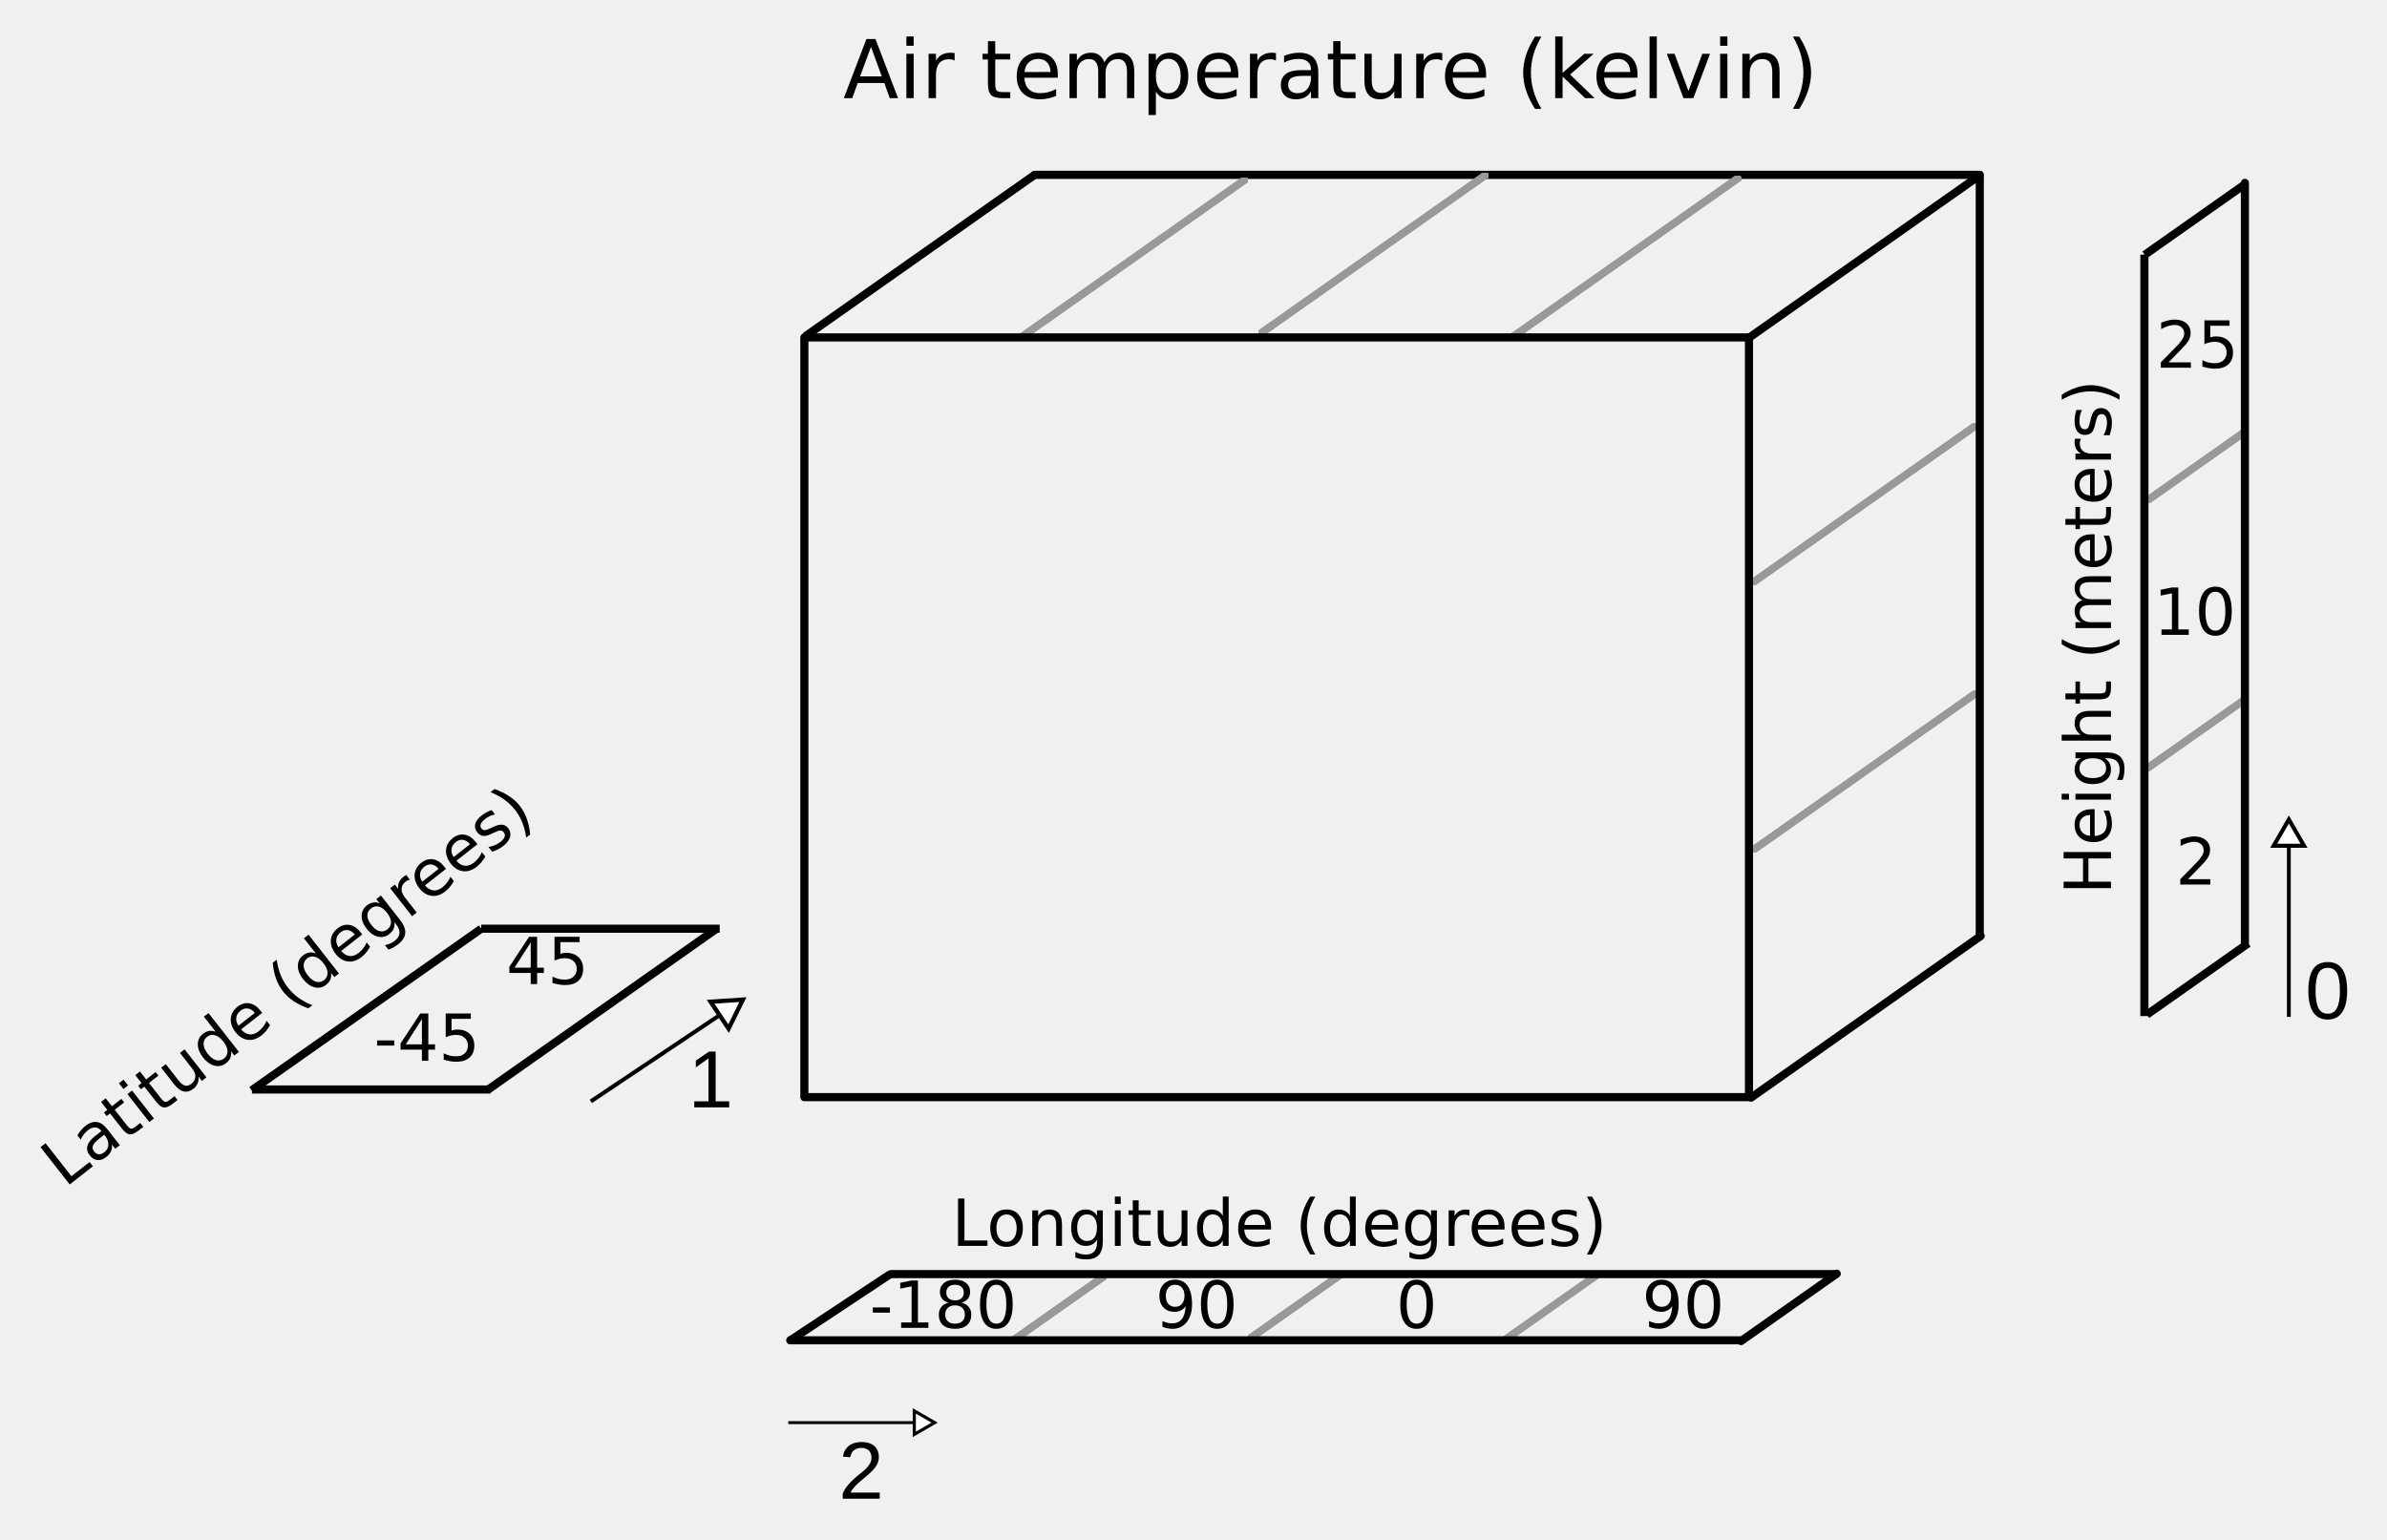
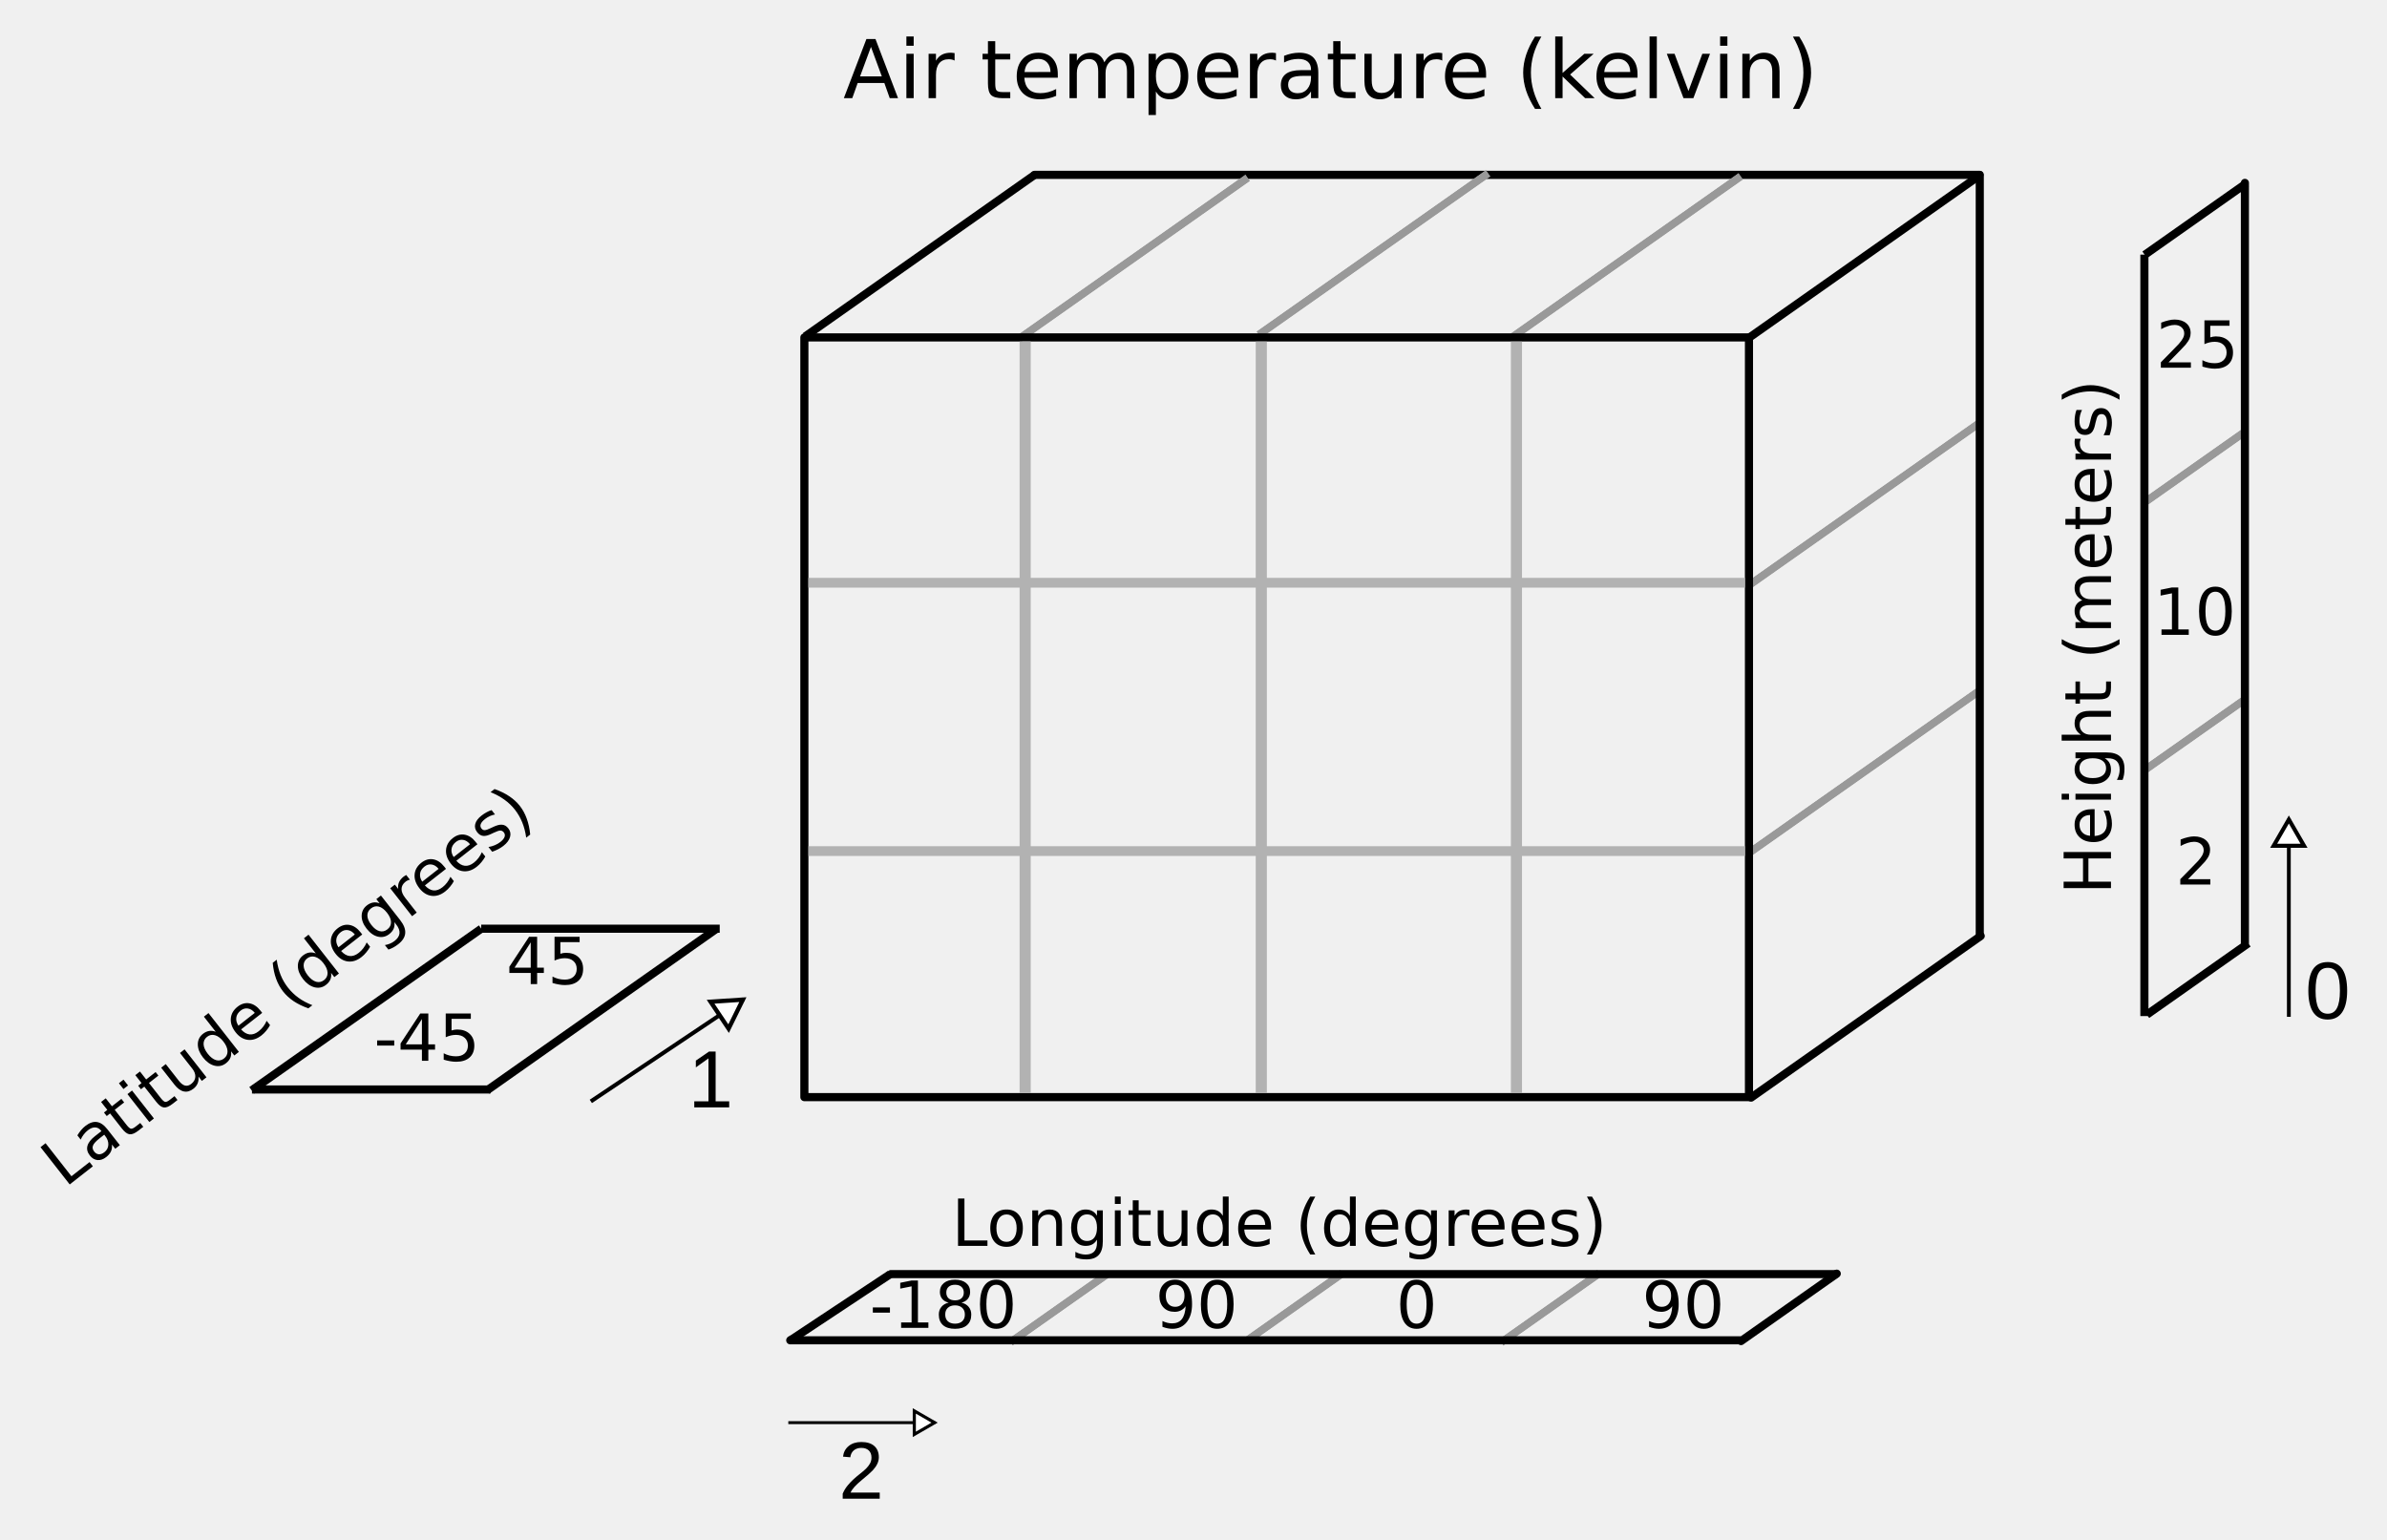
<svg xmlns="http://www.w3.org/2000/svg" width="588.373" height="379.431" id="svg2" version="1.1">
  <defs id="defs4">
    <marker orient="auto" refY="0" refX="0" id="EmptyTriangleInL" style="overflow:visible">
      <path id="path4026" d="M 5.77,0 -2.88,5 V -5 Z" style="fill:#ffffff;fill-rule:evenodd;stroke:#000000;stroke-width:1pt;marker-start:none" transform="matrix(-0.8,0,0,-0.8,4.8,0)" />
    </marker>
    <marker orient="auto" refY="0" refX="0" id="EmptyTriangleOutL" style="overflow:visible">
      <path id="path4035" d="M 5.77,0 -2.88,5 V -5 Z" style="fill:#ffffff;fill-rule:evenodd;stroke:#000000;stroke-width:1pt;marker-start:none" transform="matrix(0.8,0,0,0.8,-4.8,0)" />
    </marker>
    <marker orient="auto" refY="0" refX="0" id="Arrow2Lstart" style="overflow:visible">
      <path id="path3892" style="font-size:12px;fill-rule:evenodd;stroke-width:0.625;stroke-linejoin:round" d="M 8.719,4.034 -2.207,0.016 8.719,-4.002 c -1.745,2.372 -1.735,5.617 -6e-7,8.035 z" transform="matrix(1.1,0,0,1.1,1.1,0)" />
    </marker>
    <marker orient="auto" refY="0" refX="0" id="Arrow1Lend" style="overflow:visible">
      <path id="path3877" d="M 0,0 5,-5 -12.5,0 5,5 Z" style="fill-rule:evenodd;stroke:#000000;stroke-width:1pt;marker-start:none" transform="matrix(-0.8,0,0,-0.8,-10,0)" />
    </marker>
    <marker orient="auto" refY="0" refX="0" id="Arrow2Lend" style="overflow:visible">
      <path id="path3895" style="font-size:12px;fill-rule:evenodd;stroke-width:0.625;stroke-linejoin:round" d="M 8.719,4.034 -2.207,0.016 8.719,-4.002 c -1.745,2.372 -1.735,5.617 -6e-7,8.035 z" transform="matrix(-1.1,0,0,-1.1,-1.1,0)" />
    </marker>
-     <filter id="filter4330" x="0" y="0" width="1" height="1" style="color-interpolation-filters:sRGB">
+     <filter id="filter4330" x="-inf" y="-inf" width="inf" height="inf" style="color-interpolation-filters:sRGB">
      <feFlood id="feFlood4332" result="result1" flood-opacity="0" flood-color="rgb(128,128,128)" />
      <feBlend id="feBlend4334" in2="SourceGraphic" mode="normal" result="result2" />
      <feComposite id="feComposite4336" in2="SourceGraphic" k2="1" operator="arithmetic" result="result3" k1="0" k3="0" k4="0" />
      <feComposite id="feComposite4338" in2="SourceGraphic" operator="in" />
    </filter>
    <filter id="filter4330-5" x="0" y="0" width="1" height="1" style="color-interpolation-filters:sRGB">
      <feFlood id="feFlood4332-3" result="result1" flood-opacity="0" flood-color="rgb(128,128,128)" />
      <feBlend id="feBlend4334-2" in2="SourceGraphic" mode="normal" result="result2" />
      <feComposite id="feComposite4336-7" in2="SourceGraphic" k2="1" operator="arithmetic" result="result3" k1="0" k3="0" k4="0" />
      <feComposite id="feComposite4338-7" in2="SourceGraphic" operator="in" />
    </filter>
    <filter id="filter2986" x="0" y="0" width="1" height="1" style="color-interpolation-filters:sRGB">
      <feFlood id="feFlood2988" result="result1" flood-opacity="0" flood-color="rgb(128,128,128)" />
      <feBlend id="feBlend2990" in2="SourceGraphic" mode="normal" result="result2" />
      <feComposite id="feComposite2992" in2="SourceGraphic" k2="1" operator="arithmetic" result="result3" k1="0" k3="0" k4="0" />
      <feComposite id="feComposite2994" in2="SourceGraphic" operator="in" />
    </filter>
    <filter id="filter2996" x="0" y="0" width="1" height="1" style="color-interpolation-filters:sRGB">
      <feFlood id="feFlood2998" result="result1" flood-opacity="0" flood-color="rgb(128,128,128)" />
      <feBlend id="feBlend3000" in2="SourceGraphic" mode="normal" result="result2" />
      <feComposite id="feComposite3002" in2="SourceGraphic" k2="1" operator="arithmetic" result="result3" k1="0" k3="0" k4="0" />
      <feComposite id="feComposite3004" in2="SourceGraphic" operator="in" />
    </filter>
    <filter id="filter3006" x="0" y="0" width="1" height="1" style="color-interpolation-filters:sRGB">
      <feFlood id="feFlood3008" result="result1" flood-opacity="0" flood-color="rgb(128,128,128)" />
      <feBlend id="feBlend3010" in2="SourceGraphic" mode="normal" result="result2" />
      <feComposite id="feComposite3012" in2="SourceGraphic" k2="1" operator="arithmetic" result="result3" k1="0" k3="0" k4="0" />
      <feComposite id="feComposite3014" in2="SourceGraphic" operator="in" />
    </filter>
-     <filter id="filter4330-5-0" x="0" y="0" width="1" height="1" style="color-interpolation-filters:sRGB">
+     <filter id="filter4330-5-0" x="-0.025" y="-0.05" width="1.049" height="1.1" style="color-interpolation-filters:sRGB">
      <feFlood id="feFlood4332-3-5" result="result1" flood-opacity="0" flood-color="rgb(128,128,128)" />
      <feBlend id="feBlend4334-2-7" in2="SourceGraphic" mode="normal" result="result2" />
      <feComposite id="feComposite4336-7-2" in2="SourceGraphic" k2="1" operator="arithmetic" result="result3" k1="0" k3="0" k4="0" />
      <feComposite id="feComposite4338-7-0" in2="SourceGraphic" operator="in" />
    </filter>
    <filter id="filter3154" x="0" y="0" width="1" height="1" style="color-interpolation-filters:sRGB">
      <feFlood id="feFlood3156" result="result1" flood-opacity="0" flood-color="rgb(128,128,128)" />
      <feBlend id="feBlend3158" in2="SourceGraphic" mode="normal" result="result2" />
      <feComposite id="feComposite3160" in2="SourceGraphic" k2="1" operator="arithmetic" result="result3" k1="0" k3="0" k4="0" />
      <feComposite id="feComposite3162" in2="SourceGraphic" operator="in" />
    </filter>
    <filter id="filter3164" x="0" y="0" width="1" height="1" style="color-interpolation-filters:sRGB">
      <feFlood id="feFlood3166" result="result1" flood-opacity="0" flood-color="rgb(128,128,128)" />
      <feBlend id="feBlend3168" in2="SourceGraphic" mode="normal" result="result2" />
      <feComposite id="feComposite3170" in2="SourceGraphic" k2="1" operator="arithmetic" result="result3" k1="0" k3="0" k4="0" />
      <feComposite id="feComposite3172" in2="SourceGraphic" operator="in" />
    </filter>
    <filter id="filter3174" x="0" y="0" width="1" height="1" style="color-interpolation-filters:sRGB">
      <feFlood id="feFlood3176" result="result1" flood-opacity="0" flood-color="rgb(128,128,128)" />
      <feBlend id="feBlend3178" in2="SourceGraphic" mode="normal" result="result2" />
      <feComposite id="feComposite3180" in2="SourceGraphic" k2="1" operator="arithmetic" result="result3" k1="0" k3="0" k4="0" />
      <feComposite id="feComposite3182" in2="SourceGraphic" operator="in" />
    </filter>
    <filter id="filter4330-7" x="0" y="0" width="1" height="1" style="color-interpolation-filters:sRGB">
      <feFlood id="feFlood4332-9" result="result1" flood-opacity="0" flood-color="rgb(128,128,128)" />
      <feBlend id="feBlend4334-1" in2="SourceGraphic" mode="normal" result="result2" />
      <feComposite id="feComposite4336-0" in2="SourceGraphic" k2="1" operator="arithmetic" result="result3" k1="0" k3="0" k4="0" />
      <feComposite id="feComposite4338-5" in2="SourceGraphic" operator="in" />
    </filter>
    <filter id="filter4241" x="0" y="0" width="1" height="1" style="color-interpolation-filters:sRGB">
      <feFlood id="feFlood4243" result="result1" flood-opacity="0" flood-color="rgb(128,128,128)" />
      <feBlend id="feBlend4245" in2="SourceGraphic" mode="normal" result="result2" />
      <feComposite id="feComposite4247" in2="SourceGraphic" k2="1" operator="arithmetic" result="result3" k1="0" k3="0" k4="0" />
      <feComposite id="feComposite4249" in2="SourceGraphic" operator="in" />
    </filter>
-     <filter id="filter4330-2" x="0" y="0" width="1" height="1" style="color-interpolation-filters:sRGB">
+     <filter id="filter4330-2" x="-0.023" y="-0.046" width="1.045" height="1.092" style="color-interpolation-filters:sRGB">
      <feFlood id="feFlood4332-8" result="result1" flood-opacity="0" flood-color="rgb(128,128,128)" />
      <feBlend id="feBlend4334-9" in2="SourceGraphic" mode="normal" result="result2" />
      <feComposite id="feComposite4336-4" in2="SourceGraphic" k2="1" operator="arithmetic" result="result3" k1="0" k3="0" k4="0" />
      <feComposite id="feComposite4338-1" in2="SourceGraphic" operator="in" />
    </filter>
    <filter id="filter4301" x="0" y="0" width="1" height="1" style="color-interpolation-filters:sRGB">
      <feFlood id="feFlood4303" result="result1" flood-opacity="0" flood-color="rgb(128,128,128)" />
      <feBlend id="feBlend4305" in2="SourceGraphic" mode="normal" result="result2" />
      <feComposite id="feComposite4307" in2="SourceGraphic" k2="1" operator="arithmetic" result="result3" k1="0" k3="0" k4="0" />
      <feComposite id="feComposite4309" in2="SourceGraphic" operator="in" />
    </filter>
    <filter id="filter4330-6" x="0" y="0" width="1" height="1" style="color-interpolation-filters:sRGB">
      <feFlood id="feFlood4332-0" result="result1" flood-opacity="0" flood-color="rgb(128,128,128)" />
      <feBlend id="feBlend4334-10" in2="SourceGraphic" mode="normal" result="result2" />
      <feComposite id="feComposite4336-1" in2="SourceGraphic" k2="1" operator="arithmetic" result="result3" k1="0" k3="0" k4="0" />
      <feComposite id="feComposite4338-0" in2="SourceGraphic" operator="in" />
    </filter>
-     <filter id="filter4330-0" x="0" y="0" width="1" height="1" style="color-interpolation-filters:sRGB">
+     <filter id="filter4330-0" x="0" y="-inf" width="1" height="inf" style="color-interpolation-filters:sRGB">
      <feFlood id="feFlood4332-5" result="result1" flood-opacity="0" flood-color="rgb(128,128,128)" />
      <feBlend id="feBlend4334-28" in2="SourceGraphic" mode="normal" result="result2" />
      <feComposite id="feComposite4336-49" in2="SourceGraphic" k2="1" operator="arithmetic" result="result3" k1="0" k3="0" k4="0" />
      <feComposite id="feComposite4338-59" in2="SourceGraphic" operator="in" />
    </filter>
    <marker orient="auto" refY="0" refX="0" id="EmptyTriangleOutL-5" style="overflow:visible">
      <path id="path4035-9" d="M 5.77,0 -2.88,5 V -5 Z" style="fill:#ffffff;fill-rule:evenodd;stroke:#000000;stroke-width:1pt;marker-start:none" transform="matrix(0.8,0,0,0.8,-4.8,0)" />
    </marker>
    <marker orient="auto" refY="0" refX="0" id="EmptyTriangleOutL-7" style="overflow:visible">
      <path id="path4035-6" d="M 5.77,0 -2.88,5 V -5 Z" style="fill:#ffffff;fill-rule:evenodd;stroke:#000000;stroke-width:1pt;marker-start:none" transform="matrix(0.8,0,0,0.8,-4.8,0)" />
    </marker>
    <marker orient="auto" refY="0" refX="0" id="EmptyTriangleOutL-79" style="overflow:visible">
      <path id="path4035-5" d="M 5.77,0 -2.88,5 V -5 Z" style="fill:#ffffff;fill-rule:evenodd;stroke:#000000;stroke-width:1pt;marker-start:none" transform="matrix(0.8,0,0,0.8,-4.8,0)" />
    </marker>
    <marker orient="auto" refY="0" refX="0" id="EmptyTriangleInL-3" style="overflow:visible">
      <path id="path4026-2" d="M 5.77,0 -2.88,5 V -5 Z" style="fill:#ffffff;fill-rule:evenodd;stroke:#000000;stroke-width:1pt;marker-start:none" transform="matrix(-0.8,0,0,-0.8,4.8,0)" />
    </marker>
+     <filter id="filter4330-09" x="-0.01" y="-0.021" width="1.02" height="1.041" style="color-interpolation-filters:sRGB">
+       <feFlood id="feFlood4332-4" result="result1" flood-opacity="0" flood-color="rgb(128,128,128)" />
+       <feBlend id="feBlend4334-8" in2="SourceGraphic" mode="normal" result="result2" />
+       <feComposite id="feComposite4336-8" in2="SourceGraphic" k2="1" operator="arithmetic" result="result3" k1="0" k3="0" k4="0" />
+       <feComposite id="feComposite4338-2" in2="SourceGraphic" operator="in" />
+     </filter>
  </defs>
  <g id="layer2" transform="translate(3.700013,13.3)" />
  <g id="layer1" transform="translate(-24.34068,-213.9262)">
    <path style="fill:none;stroke:#000000;stroke-width:2;stroke-linecap:round;stroke-linejoin:miter;stroke-miterlimit:4;stroke-dasharray:none;stroke-opacity:1;marker-mid:none" d="M 279.333,257.029 H 512.248" id="path2967" />
    <path style="fill:#b3b3b3;stroke:#999999;stroke-width:2;stroke-linecap:butt;stroke-linejoin:miter;stroke-miterlimit:4;stroke-dasharray:none;stroke-opacity:1;filter:url(#filter4330)" d="m 334.562,297.142 v 187.701" id="path3940-3" />
    <path style="fill:#b3b3b3;stroke:#999999;stroke-width:2;stroke-linecap:butt;stroke-linejoin:miter;stroke-miterlimit:4;stroke-dasharray:none;stroke-opacity:1;filter:url(#filter4330)" d="M 276.028,297.142 V 484.843" id="path3940-2" />
    <path style="fill:#b3b3b3;stroke:#999999;stroke-width:2;stroke-linecap:butt;stroke-linejoin:miter;stroke-miterlimit:4;stroke-dasharray:none;stroke-opacity:1;filter:url(#filter4330)" d="M 397.198,297.142 V 484.843" id="path3940-38" />
    <path style="fill:#b3b3b3;stroke:#999999;stroke-width:2;stroke-linecap:butt;stroke-linejoin:miter;stroke-miterlimit:4;stroke-dasharray:none;stroke-opacity:1;filter:url(#filter4330)" d="m 396.863,297.201 56.597,-39.846" id="path2965-9-3-8" />
    <path style="fill:#b3b3b3;stroke:#999999;stroke-width:2;stroke-linecap:butt;stroke-linejoin:miter;stroke-miterlimit:4;stroke-dasharray:none;stroke-opacity:1;filter:url(#filter4330)" d="m 334.599,296.455 56.597,-39.846" id="path2965-9-3-7" />
    <path style="fill:#b3b3b3;stroke:#999999;stroke-width:2;stroke-linecap:butt;stroke-linejoin:miter;stroke-miterlimit:4;stroke-dasharray:none;stroke-opacity:1;filter:url(#filter4330)" d="m 275.319,297.574 56.597,-39.846" id="path2965-9-3-9" />
    <path style="fill:#b3b3b3;stroke:#999999;stroke-width:2;stroke-linecap:butt;stroke-linejoin:miter;stroke-miterlimit:4;stroke-dasharray:none;stroke-opacity:1;filter:url(#filter4330)" d="M 222.206,358.556 H 455.121" id="path2967-1" />
    <path style="fill:#b3b3b3;stroke:#999999;stroke-width:2;stroke-linecap:butt;stroke-linejoin:miter;stroke-miterlimit:4;stroke-dasharray:none;stroke-opacity:1;filter:url(#filter4330)" d="M 222.206,424.547 H 455.121" id="path2967-4" />
    <path style="fill:#b3b3b3;stroke:#999999;stroke-width:2;stroke-linecap:butt;stroke-linejoin:miter;stroke-miterlimit:4;stroke-dasharray:none;stroke-opacity:1;filter:url(#filter4330)" d="m 455.58,358.097 56.597,-39.846" id="path2965-9-3-0" />
    <path style="fill:#b3b3b3;stroke:#999999;stroke-width:2;stroke-linecap:butt;stroke-linejoin:miter;stroke-miterlimit:4;stroke-dasharray:none;stroke-opacity:1;filter:url(#filter4330)" d="m 455.58,424.089 56.597,-39.846" id="path2965-9-3-91" />
    <path style="fill:#b3b3b3;stroke:#999999;stroke-width:2;stroke-linecap:butt;stroke-linejoin:miter;stroke-miterlimit:4;stroke-dasharray:none;stroke-opacity:1;filter:url(#filter4330)" d="M 487.797,274.399 V 462.1" id="path3940-6" />
    <path style="fill:#b3b3b3;stroke:#999999;stroke-width:2;stroke-linecap:butt;stroke-linejoin:miter;stroke-miterlimit:4;stroke-dasharray:none;stroke-opacity:1;filter:url(#filter4330)" d="M 254.925,273.75 H 487.84" id="path2967-8" />
    <rect style="fill:none;stroke:#000000;stroke-width:2;stroke-linecap:round;stroke-linejoin:round;stroke-miterlimit:4;stroke-dasharray:none;stroke-opacity:1" id="rect2963" width="232.836" height="187.276" x="222.61" y="297.1" />
    <path style="fill:none;stroke:#000000;stroke-width:2;stroke-linecap:round;stroke-linejoin:miter;stroke-miterlimit:4;stroke-dasharray:none;stroke-opacity:1;marker-mid:none" d="m 455.975,484.494 56.597,-39.846" id="path2965-9" />
    <path style="fill:none;stroke:#000000;stroke-width:2;stroke-linecap:butt;stroke-linejoin:miter;stroke-miterlimit:4;stroke-dasharray:none;stroke-opacity:1;marker-mid:none" d="m 455.513,297.146 56.597,-39.846" id="path2965-9-3" />
    <path style="fill:none;stroke:#000000;stroke-width:2;stroke-linecap:butt;stroke-linejoin:miter;stroke-miterlimit:4;stroke-dasharray:none;stroke-opacity:1;marker-mid:none" d="m 222.812,296.849 56.596,-39.846" id="path2965-9-3-1" />
    <path style="fill:none;stroke:#000000;stroke-width:2;stroke-linecap:round;stroke-linejoin:miter;stroke-miterlimit:4;stroke-dasharray:none;stroke-opacity:1;marker-mid:none" d="M 512.335,257.027 V 444.728" id="path3940" />
    <g id="g4466" transform="translate(38.46154,109.5176)" style="stroke-width:2;stroke-miterlimit:4;stroke-dasharray:none">
      <path transform="matrix(0.4297107,0,0,0.4297107,217.6207,230.6964)" id="path2965-9-3-8-2-9" d="m 321.696,476.252 56.597,-39.846" style="fill:#b3b3b3;stroke:#999999;stroke-width:4.654;stroke-linecap:butt;stroke-linejoin:miter;stroke-miterlimit:4;stroke-dasharray:none;stroke-opacity:1;filter:url(#filter4330-5-0)" />
      <path transform="matrix(0.4110244,0,0,0.4110244,186.9416,239.1757)" id="path2965-9-3-7-7-4" d="m 259.433,475.507 56.597,-39.846" style="fill:#b3b3b3;stroke:#999999;stroke-width:4.866;stroke-linecap:butt;stroke-linejoin:miter;stroke-miterlimit:4;stroke-dasharray:none;stroke-opacity:1;filter:url(#filter4330-5-0)" />
      <path transform="matrix(0.4192467,0,0,0.4192467,151.003,235.4688)" id="path2965-9-3-9-1-0" d="m 200.153,476.625 56.597,-39.846" style="fill:#b3b3b3;stroke:#999999;stroke-width:4.77;stroke-linecap:butt;stroke-linejoin:miter;stroke-miterlimit:4;stroke-dasharray:none;stroke-opacity:1;filter:url(#filter4330-5-0)" />
      <path id="path2965-9-3-1-8-0" d="m 180.581,434.878 24.683,-16.353" style="fill:none;stroke:#000000;stroke-width:2;stroke-linecap:butt;stroke-linejoin:miter;stroke-miterlimit:4;stroke-dasharray:none;stroke-opacity:1;marker-mid:none" />
      <path d="M 180.664,434.799 H 414.887 m 0.134,0.192 23.602,-16.617" style="fill:none;stroke:#000000;stroke-width:2;stroke-linecap:round;stroke-linejoin:miter;stroke-miterlimit:4;stroke-dasharray:none;stroke-opacity:1;marker-mid:none" id="path2967-45-1" />
      <path id="path2967-9-8" d="M 205.47,418.48 H 438.386" style="fill:none;stroke:#000000;stroke-width:2;stroke-linecap:round;stroke-linejoin:miter;stroke-miterlimit:4;stroke-dasharray:none;stroke-opacity:1;marker-mid:none" />
    </g>
    <g id="g4637" transform="translate(-54.7588,110.1695)">
      <path id="path2965-9-4" d="m 608.278,353.877 25,-17.601" style="fill:none;stroke:#000000;stroke-width:2;stroke-linecap:butt;stroke-linejoin:miter;stroke-miterlimit:4;stroke-dasharray:none;stroke-opacity:1;marker-mid:none" />
      <path transform="matrix(0.4478674,0,0,0.4478674,387.3456,120.3052)" id="path2965-9-3-0-2" d="m 491.626,239.862 56.597,-39.846" style="fill:#b3b3b3;stroke:#999999;stroke-width:4.466;stroke-linecap:butt;stroke-linejoin:miter;stroke-miterlimit:4;stroke-dasharray:none;stroke-opacity:1;filter:url(#filter4330-2)" />
      <path transform="matrix(0.4478674,0,0,0.4478674,387.3456,156.7412)" id="path2965-9-3-91-7" d="m 491.626,305.853 56.597,-39.846" style="fill:#b3b3b3;stroke:#999999;stroke-width:4.466;stroke-linecap:butt;stroke-linejoin:miter;stroke-miterlimit:4;stroke-dasharray:none;stroke-opacity:1;filter:url(#filter4330-2)" />
      <path id="path2965-9-3-18" d="m 607.757,166.571 25.058,-17.642" style="fill:none;stroke:#000000;stroke-width:2;stroke-linecap:butt;stroke-linejoin:miter;stroke-miterlimit:4;stroke-dasharray:none;stroke-opacity:1;marker-mid:none" />
      <path id="path3940-1" d="M 607.673,166.525 V 354.226" style="fill:none;stroke:#000000;stroke-width:2;stroke-linecap:butt;stroke-linejoin:miter;stroke-miterlimit:4;stroke-dasharray:none;stroke-opacity:1;marker-mid:none" />
      <path id="path3940-4" d="M 632.445,148.833 V 336.237" style="fill:none;stroke:#000000;stroke-width:2;stroke-linecap:round;stroke-linejoin:miter;stroke-miterlimit:4;stroke-dasharray:none;stroke-opacity:1;marker-mid:none" />
    </g>
    <text xml:space="preserve" style="font-style:normal;font-weight:normal;line-height:0%;font-family:'Bitstream Vera Sans';fill:#000000;fill-opacity:1;stroke:none" x="231.06" y="583.357" id="text4024-5">
      <tspan id="tspan4026-3" x="231.06" y="583.357" style="font-size:20px;line-height:1.25;font-family:Arial;-inkscape-font-specification:Arial">2</tspan>
    </text>
    <path style="fill:none;stroke:#000000;stroke-width:0.723;stroke-linecap:butt;stroke-linejoin:miter;stroke-miterlimit:4;stroke-dasharray:none;stroke-opacity:1;marker-end:url(#EmptyTriangleOutL)" d="m 218.652,564.615 h 36.191" id="path2967-5-8" />
    <text xml:space="preserve" style="font-style:normal;font-weight:normal;line-height:0%;font-family:'Bitstream Vera Sans';fill:#000000;fill-opacity:1;stroke:none" x="238.703" y="541.251" id="text4605">
      <tspan x="238.703" y="541.251" style="font-size:16px;line-height:1.25" id="tspan4679">-180</tspan>
    </text>
    <text xml:space="preserve" style="font-style:normal;font-weight:normal;line-height:0%;font-family:'Bitstream Vera Sans';fill:#000000;fill-opacity:1;stroke:none" x="309.107" y="541.251" id="text4609">
      <tspan id="tspan4611" x="309.107" y="541.251" style="font-size:16px;line-height:1.25">90</tspan>
    </text>
    <text xml:space="preserve" style="font-style:normal;font-weight:normal;line-height:0%;font-family:'Bitstream Vera Sans';fill:#000000;fill-opacity:1;stroke:none" x="368.429" y="541.251" id="text4613">
      <tspan id="tspan4615" x="368.429" y="541.251" style="font-size:16px;line-height:1.25">0</tspan>
    </text>
    <text xml:space="preserve" style="font-style:normal;font-weight:normal;line-height:0%;font-family:'Bitstream Vera Sans';fill:#000000;fill-opacity:1;stroke:none" x="429.055" y="541.251" id="text4617">
      <tspan id="tspan4619" x="429.055" y="541.251" style="font-size:16px;line-height:1.25">90</tspan>
    </text>
    <text xml:space="preserve" style="font-style:normal;font-weight:normal;line-height:0%;font-family:'Bitstream Vera Sans';fill:#000000;fill-opacity:1;stroke:none" x="258.912" y="521.042" id="text4621">
      <tspan id="tspan4623" x="258.912" y="521.042" style="font-size:16px;line-height:1.25">Longitude (degrees)</tspan>
    </text>
    <text xml:space="preserve" style="font-style:normal;font-weight:normal;line-height:0%;font-family:'Bitstream Vera Sans';fill:#000000;fill-opacity:1;stroke:none" x="-434.425" y="544.677" id="text4633" transform="rotate(-90)">
      <tspan id="tspan4635" x="-434.425" y="544.677" style="font-size:16px;line-height:1.25">Height (meters)</tspan>
    </text>
    <g id="g4451" transform="translate(-511.2579,123.6158)" style="stroke-width:2;stroke-miterlimit:4;stroke-dasharray:none">
      <path id="path2967-2" d="m 654.203,319.242 h 58.798" style="fill:none;stroke:#000000;stroke-width:2;stroke-linecap:butt;stroke-linejoin:miter;stroke-miterlimit:4;stroke-dasharray:none;stroke-opacity:1;marker-mid:none" />
      <path transform="matrix(0.2473402,0,0,0.2473402,518.4693,252.8656)" id="path2967-8-6" d="M 454.919,335.963 H 687.834" style="fill:#b3b3b3;stroke:#999999;stroke-width:8.086;stroke-linecap:butt;stroke-linejoin:miter;stroke-miterlimit:4;stroke-dasharray:none;stroke-opacity:1;filter:url(#filter4330-0)" />
      <path id="path2965-9-9" d="m 597.628,359.087 56.597,-39.846" style="fill:none;stroke:#000000;stroke-width:2;stroke-linecap:butt;stroke-linejoin:miter;stroke-miterlimit:4;stroke-dasharray:none;stroke-opacity:1;marker-mid:none" />
      <path id="path2965-9-2" d="m 655.646,359.087 56.597,-39.846" style="fill:none;stroke:#000000;stroke-width:2;stroke-linecap:butt;stroke-linejoin:miter;stroke-miterlimit:4;stroke-dasharray:none;stroke-opacity:1;marker-mid:none" />
      <path id="path2967-2-7" d="m 597.708,358.872 h 58.798" style="fill:none;stroke:#000000;stroke-width:2;stroke-linecap:butt;stroke-linejoin:miter;stroke-miterlimit:4;stroke-dasharray:none;stroke-opacity:1;marker-mid:none" />
    </g>
    <text xml:space="preserve" style="font-style:normal;font-weight:normal;line-height:0%;font-family:'Bitstream Vera Sans';fill:#000000;fill-opacity:1;stroke:none" x="-280.902" y="423.832" id="text4629" transform="rotate(-38.07937)">
      <tspan id="tspan4631" x="-280.902" y="423.832" style="font-size:16px;line-height:1.25">Latitude (degrees)</tspan>
    </text>
    <g id="g4784" transform="translate(176.0104,108.2138)">
      <text id="text4028-7" y="378.686" x="17.929" style="font-style:normal;font-weight:normal;line-height:0%;font-family:'Bitstream Vera Sans';fill:#000000;fill-opacity:1;stroke:none" xml:space="preserve">
        <tspan style="font-size:20px;line-height:1.25;font-family:Arial;-inkscape-font-specification:Arial" y="378.686" x="17.929" id="tspan4030-7">1</tspan>
      </text>
      <path id="path2965-9-1-8" d="M -6.038,377.213 31.59,352.023" style="fill:none;stroke:#000000;stroke-width:0.997;stroke-linecap:butt;stroke-linejoin:miter;stroke-miterlimit:4;stroke-dasharray:none;stroke-opacity:1;marker-end:url(#EmptyTriangleOutL)" />
    </g>
    <text xml:space="preserve" style="font-style:normal;font-weight:normal;line-height:0%;font-family:'Bitstream Vera Sans';fill:#000000;fill-opacity:1;stroke:none" x="116.519" y="475.42" id="text4683">
      <tspan id="tspan4685" x="116.519" y="475.42" style="font-size:16px;line-height:1.25">-45</tspan>
    </text>
    <text xml:space="preserve" style="font-style:normal;font-weight:normal;line-height:0%;font-family:'Bitstream Vera Sans';fill:#000000;fill-opacity:1;stroke:none" x="149.114" y="456.516" id="text4687">
      <tspan id="tspan4689" x="149.114" y="456.516" style="font-size:16px;line-height:1.25">45</tspan>
    </text>
    <path id="path3940-8-9" d="m 588.52,415.769 v 48.81" style="fill:none;stroke:#000000;stroke-width:0.935;stroke-linecap:butt;stroke-linejoin:miter;stroke-miterlimit:4;stroke-dasharray:none;stroke-opacity:1;marker-start:url(#EmptyTriangleInL)" />
    <text xml:space="preserve" style="font-style:normal;font-weight:normal;line-height:0%;font-family:'Bitstream Vera Sans';fill:#000000;fill-opacity:1;stroke:none" x="592.547" y="465.047" id="text4028-7-8">
      <tspan x="592.547" y="465.047" style="font-size:20px;line-height:1.25;font-family:Arial;-inkscape-font-specification:Arial" id="tspan4744">0</tspan>
    </text>
    <text xml:space="preserve" style="font-style:normal;font-weight:normal;line-height:0%;font-family:'Bitstream Vera Sans';fill:#000000;fill-opacity:1;stroke:none" x="232.184" y="238.122" id="text4748">
      <tspan id="tspan4750" x="232.184" y="238.122" style="font-size:20px;line-height:1.25">Air temperature (kelvin)</tspan>
    </text>
    <text xml:space="preserve" style="font-style:normal;font-weight:normal;line-height:0%;font-family:'Bitstream Vera Sans';fill:#000000;fill-opacity:1;stroke:none" x="560.589" y="431.976" id="text4609-2">
      <tspan id="tspan4611-6" x="560.589" y="431.976" style="font-size:16px;line-height:1.25">2</tspan>
    </text>
    <text xml:space="preserve" style="font-style:normal;font-weight:normal;line-height:0%;font-family:'Bitstream Vera Sans';fill:#000000;fill-opacity:1;stroke:none" x="555.144" y="370.413" id="text4609-7">
      <tspan id="tspan4611-0" x="555.144" y="370.413" style="font-size:16px;line-height:1.25">10</tspan>
    </text>
    <text xml:space="preserve" style="font-style:normal;font-weight:normal;line-height:0%;font-family:'Bitstream Vera Sans';fill:#000000;fill-opacity:1;stroke:none" x="555.796" y="304.572" id="text4609-6">
      <tspan id="tspan4611-8" x="555.796" y="304.572" style="font-size:16px;line-height:1.25">25</tspan>
    </text>
+     <rect style="fill:#b2b2b2;fill-opacity:1" id="rect1" width="2.741" height="185.272" x="275.664" y="298.094" ry="0" />
+     <rect style="fill:#b2b2b2;fill-opacity:1" id="rect1-1" width="2.741" height="185.272" x="333.87" y="298.137" ry="0" />
+     <rect style="fill:#b2b2b2;fill-opacity:1" id="rect1-1-5" width="2.741" height="185.272" x="396.759" y="298.139" ry="0" />
+     <rect style="fill:#b2b2b2;fill-opacity:1;stroke-width:1.079" id="rect3" width="230.855" height="2.41" x="223.599" y="356.371" ry="0" />
+     <rect style="fill:#b2b2b2;fill-opacity:1;stroke-width:1.079" id="rect3-7" width="230.855" height="2.41" x="223.61" y="422.515" ry="0" />
  </g>
</svg>
